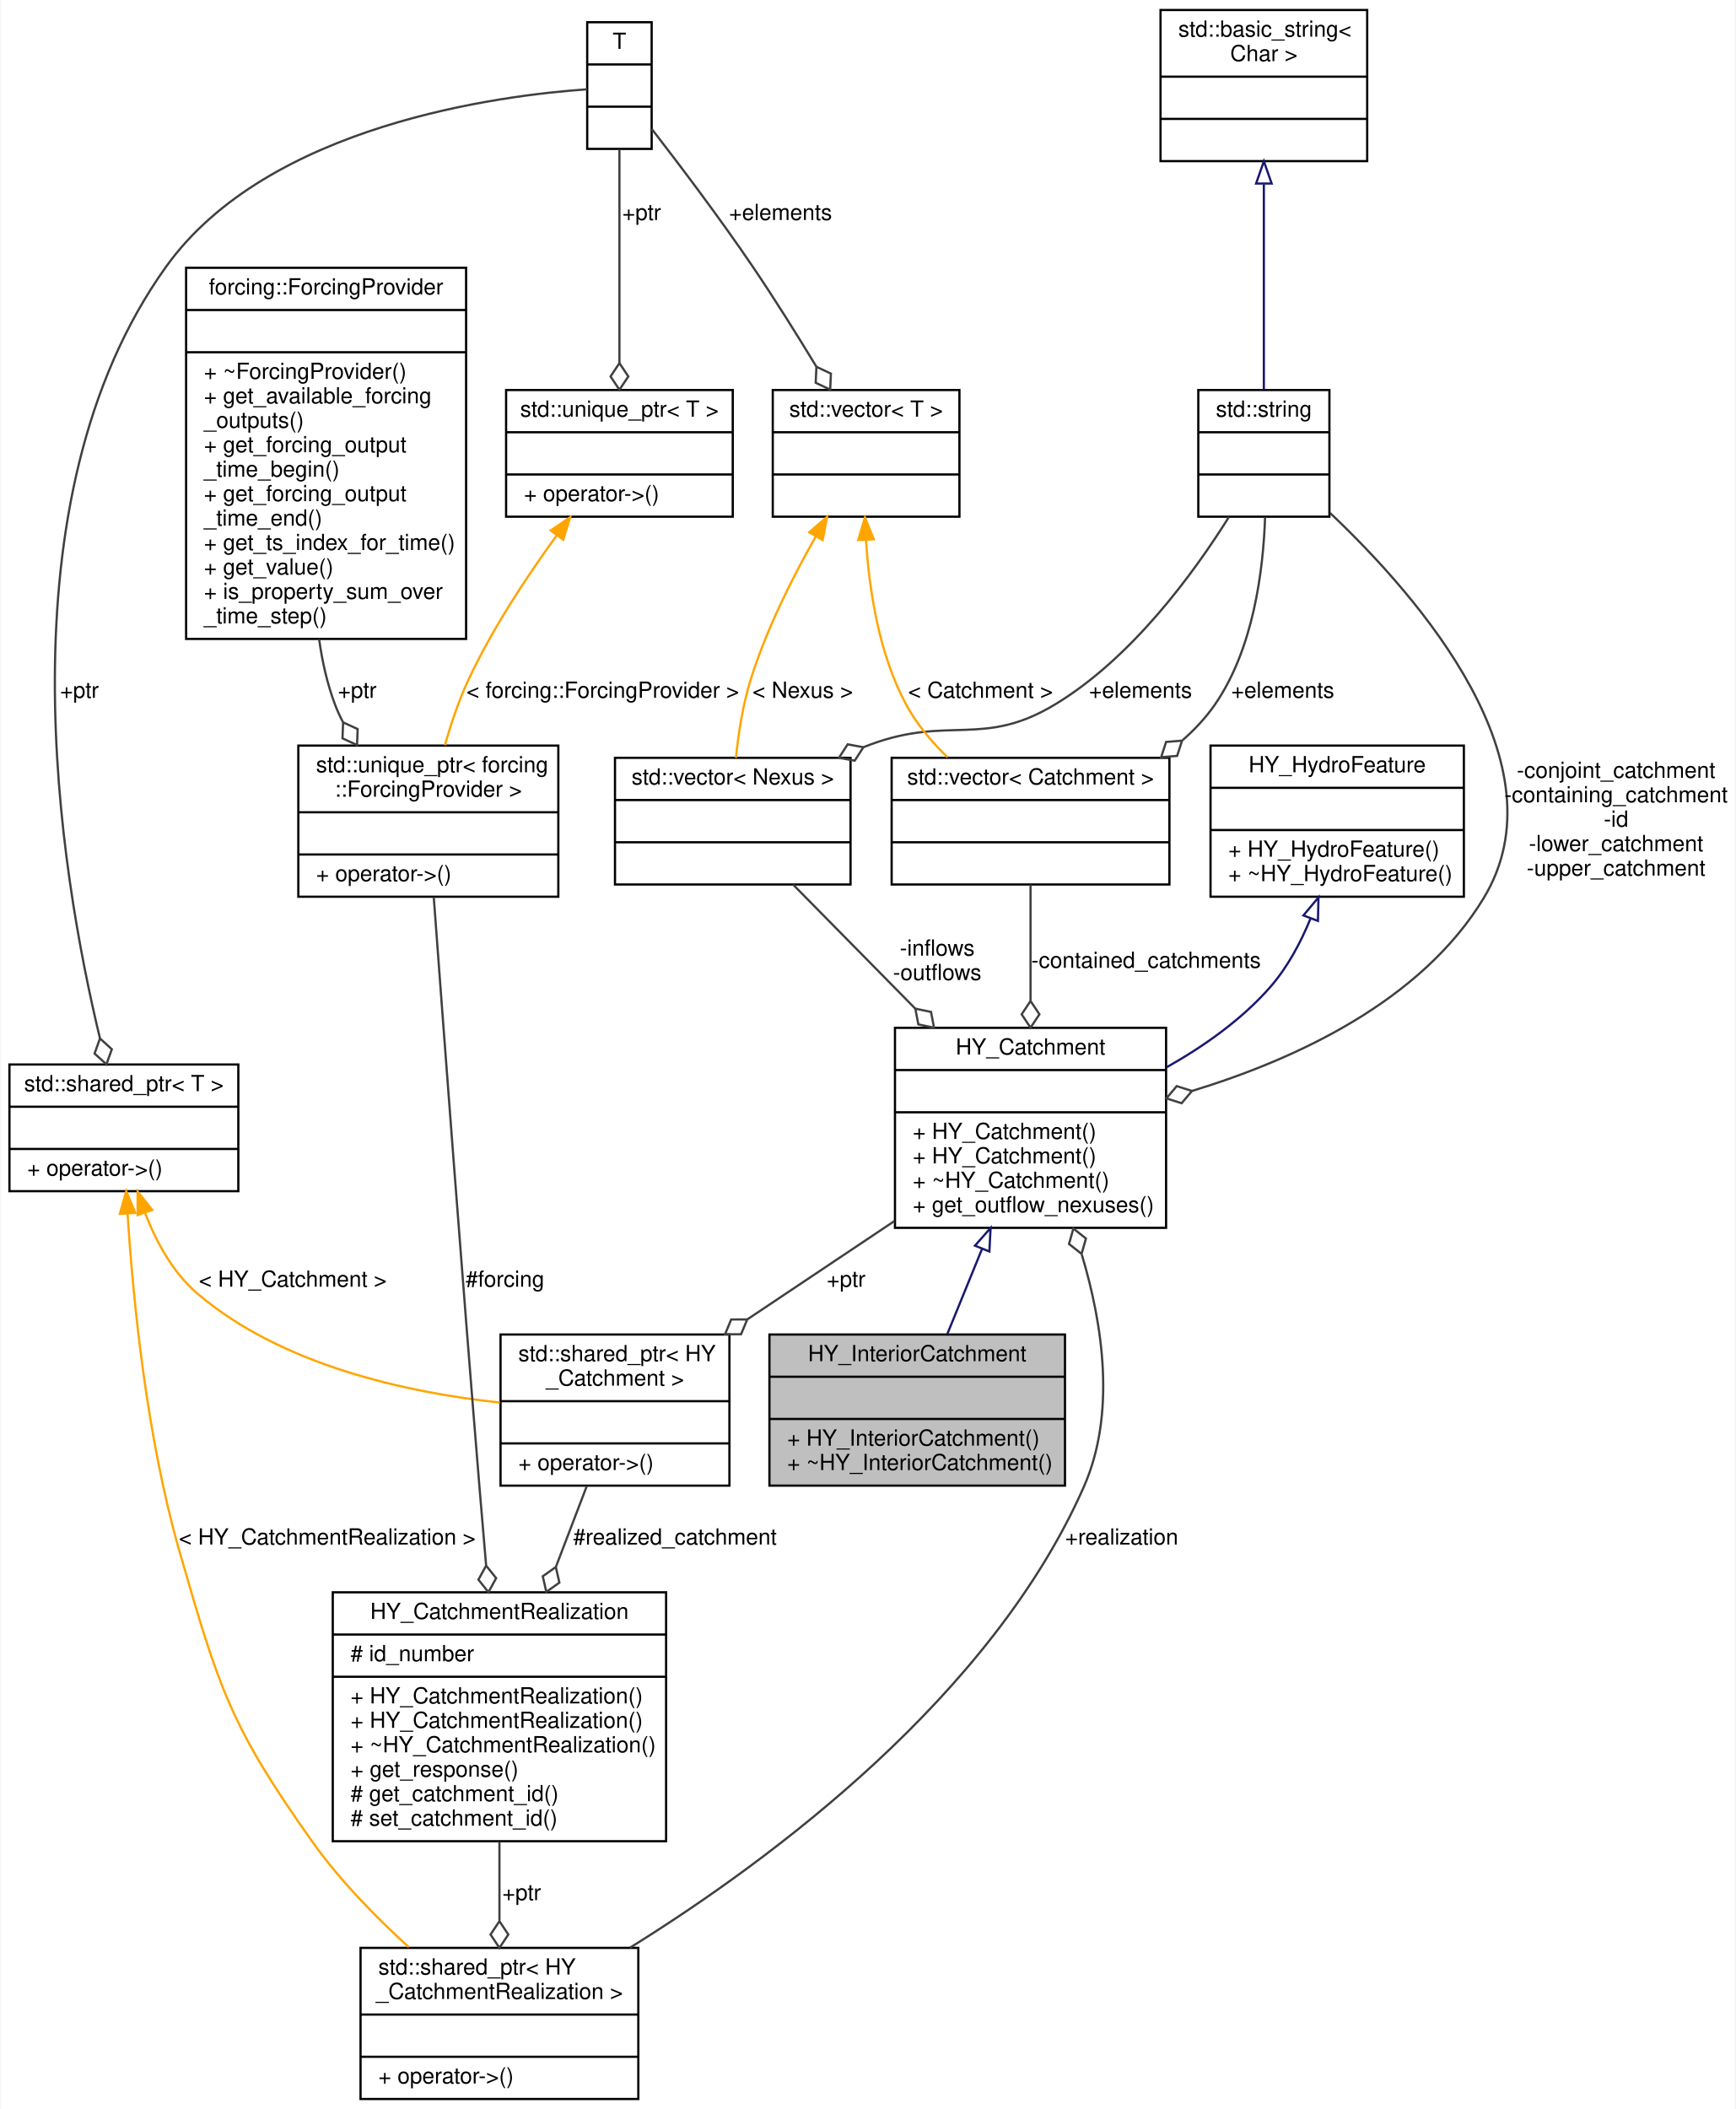
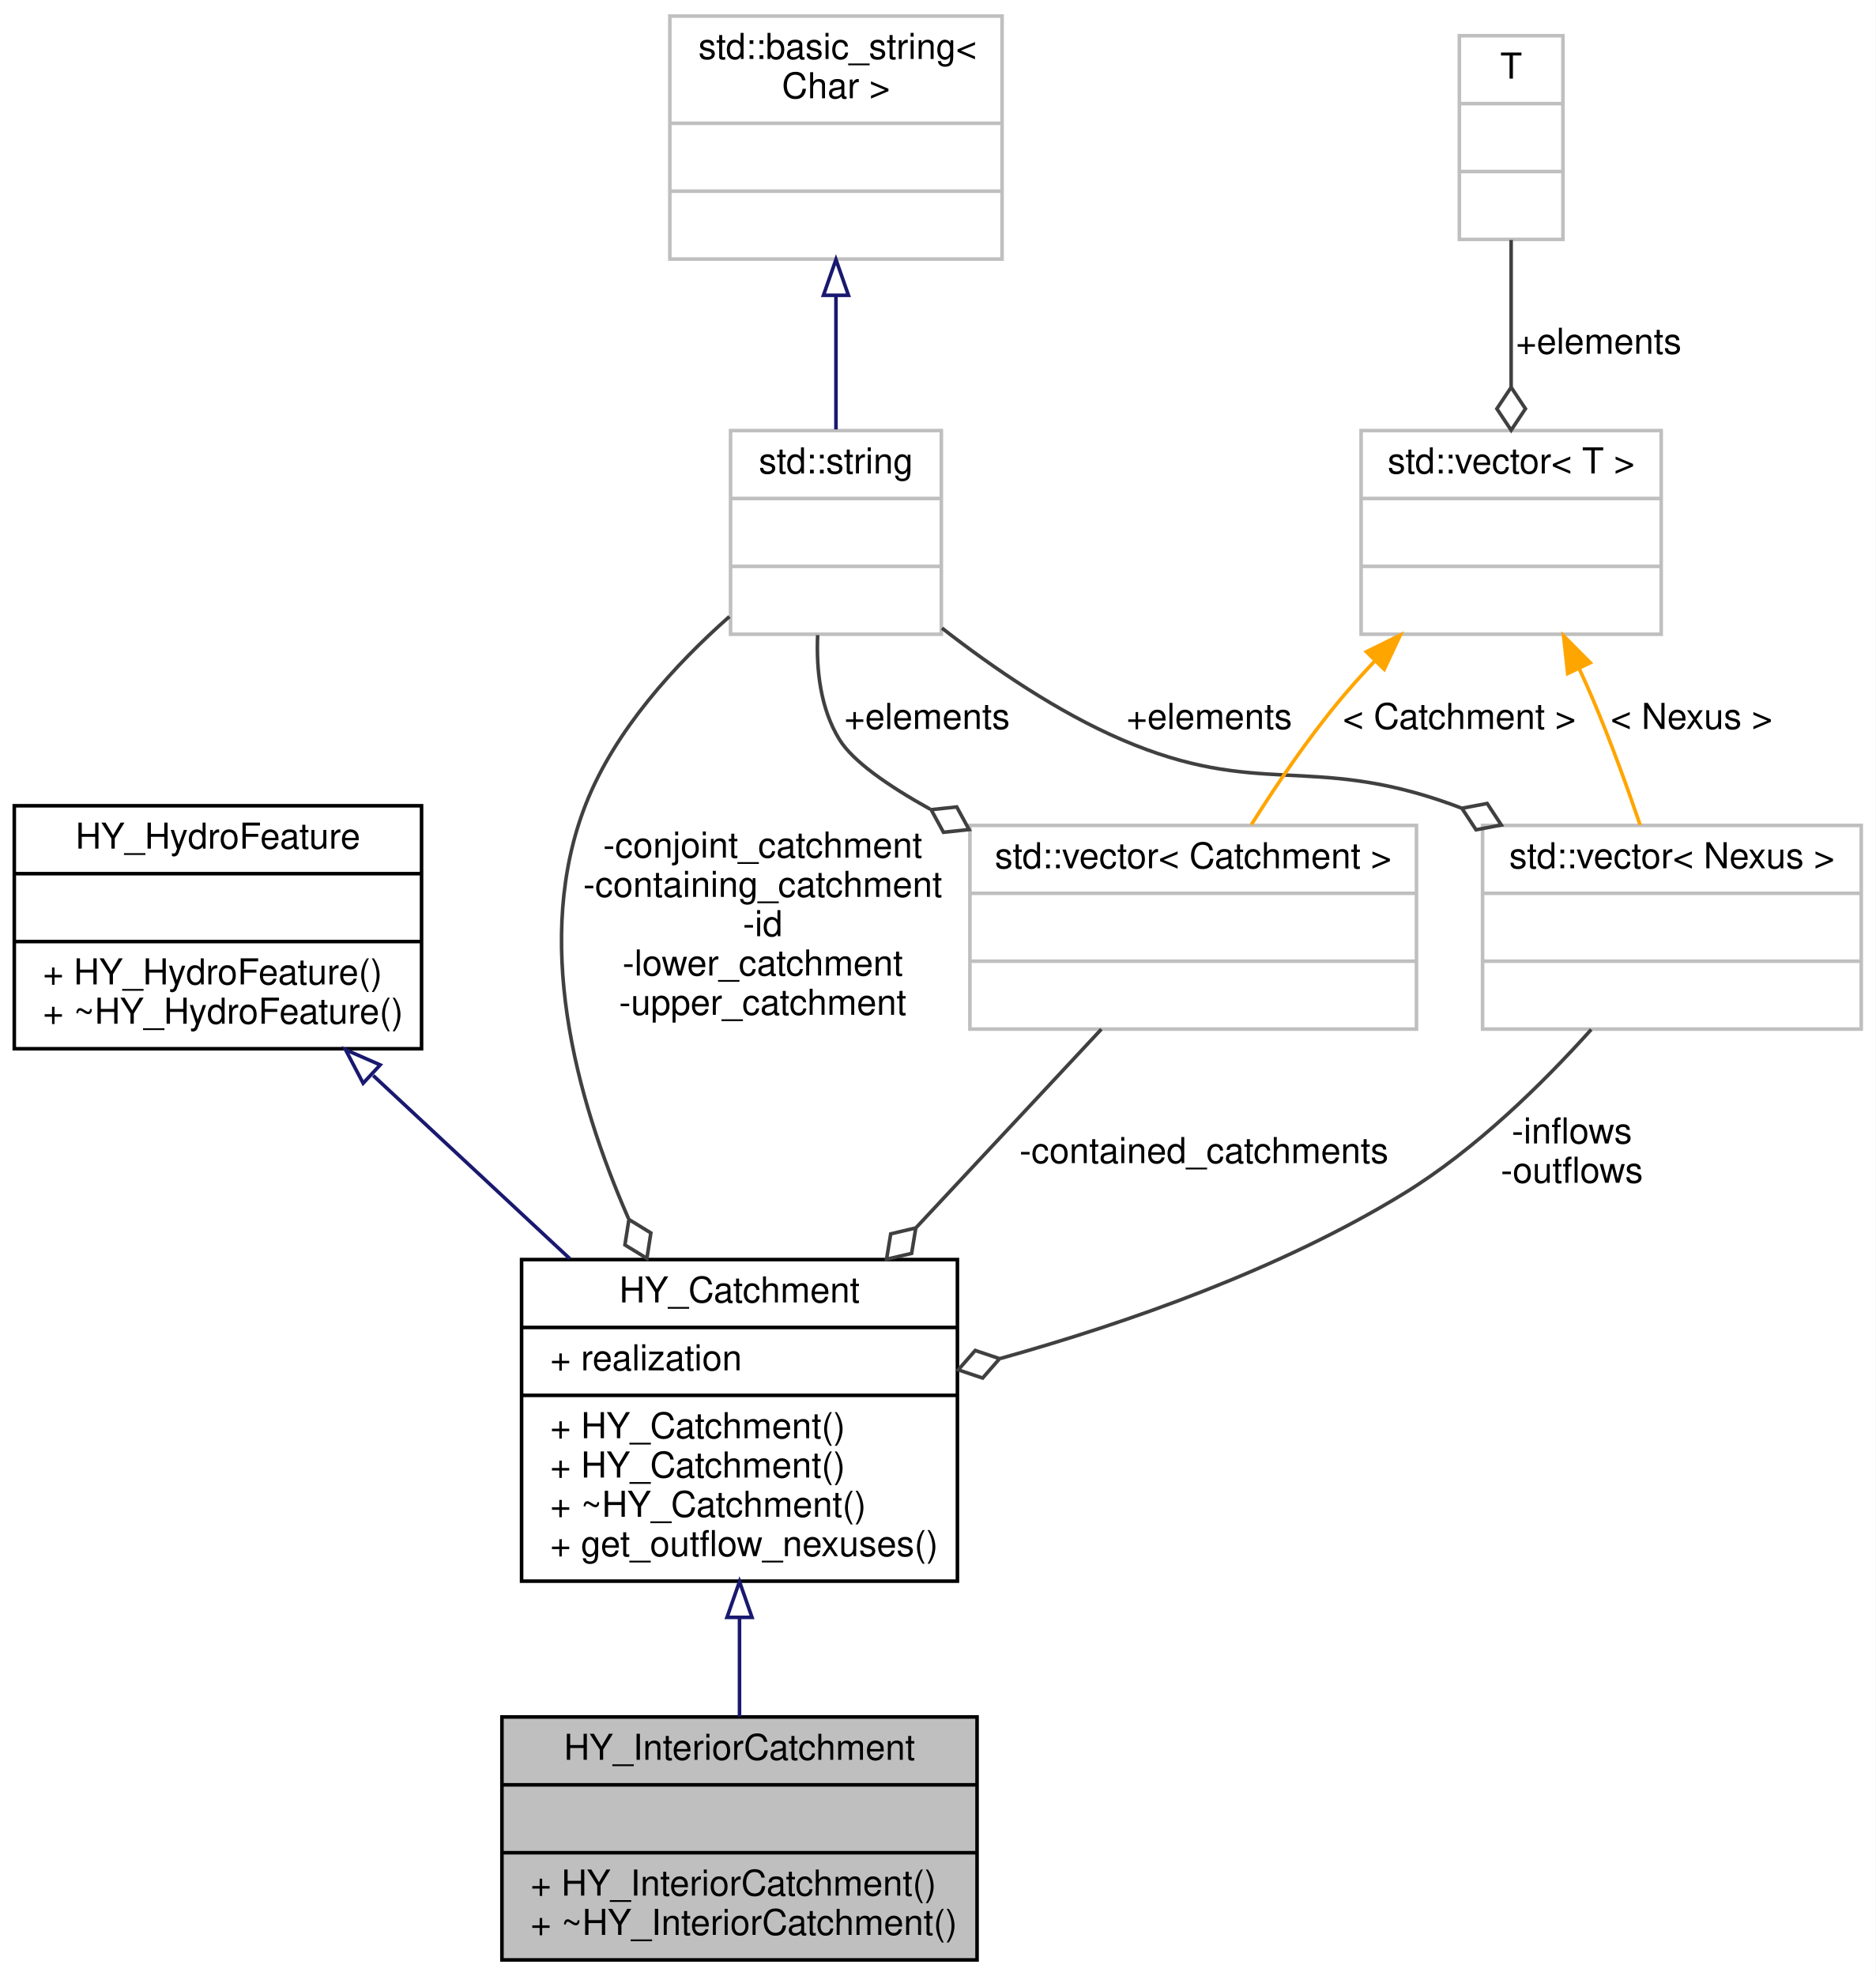
- <svg xmlns="http://www.w3.org/2000/svg" xmlns:xlink="http://www.w3.org/1999/xlink" width="781pt" height="949pt" viewBox="0.00 0.00 780.50 949.00">
-   <g id="graph0" class="graph" transform="scale(1 1) rotate(0) translate(4 945)">
-     <polygon fill="white" stroke="transparent" points="-4,4 -4,-945 776.5,-945 776.5,4 -4,4" />
+ <svg xmlns="http://www.w3.org/2000/svg" xmlns:xlink="http://www.w3.org/1999/xlink" width="525pt" height="553pt" viewBox="0.00 0.00 525.00 553.00">
+   <g id="graph0" class="graph" transform="scale(1 1) rotate(0) translate(4 549)">
+     <polygon fill="white" stroke="transparent" points="-4,4 -4,-549 521,-549 521,4 -4,4" />
    <g id="node1" class="node">
      <g id="a_node1">
        <a xlink:title=" ">
-           <polygon fill="#bfbfbf" stroke="black" points="342,-276.5 342,-344.5 475,-344.5 475,-276.5 342,-276.5" />
-           <text text-anchor="middle" x="408.5" y="-332.5" font-family="Helvetica,sans-Serif" font-size="10.00">HY_InteriorCatchment</text>
-           <polyline fill="none" stroke="black" points="342,-325.5 475,-325.5 " />
-           <text text-anchor="middle" x="408.5" y="-313.5" font-family="Helvetica,sans-Serif" font-size="10.00"> </text>
-           <polyline fill="none" stroke="black" points="342,-306.5 475,-306.5 " />
-           <text text-anchor="start" x="350" y="-294.5" font-family="Helvetica,sans-Serif" font-size="10.00">+ HY_InteriorCatchment()</text>
-           <text text-anchor="start" x="350" y="-283.5" font-family="Helvetica,sans-Serif" font-size="10.00">+ ~HY_InteriorCatchment()</text>
+           <polygon fill="#bfbfbf" stroke="black" points="136.5,-0.5 136.5,-68.5 269.5,-68.5 269.5,-0.5 136.5,-0.5" />
+           <text text-anchor="middle" x="203" y="-56.5" font-family="Helvetica,sans-Serif" font-size="10.00">HY_InteriorCatchment</text>
+           <polyline fill="none" stroke="black" points="136.5,-49.5 269.5,-49.5 " />
+           <text text-anchor="middle" x="203" y="-37.5" font-family="Helvetica,sans-Serif" font-size="10.00"> </text>
+           <polyline fill="none" stroke="black" points="136.5,-30.5 269.5,-30.5 " />
+           <text text-anchor="start" x="144.5" y="-18.5" font-family="Helvetica,sans-Serif" font-size="10.00">+ HY_InteriorCatchment()</text>
+           <text text-anchor="start" x="144.5" y="-7.5" font-family="Helvetica,sans-Serif" font-size="10.00">+ ~HY_InteriorCatchment()</text>
        </a>
      </g>
    </g>
    <g id="node2" class="node">
      <g id="a_node2">
        <a xlink:href="class_h_y___catchment.html" target="_top" xlink:title=" ">
-           <polygon fill="white" stroke="black" points="398.5,-392.5 398.5,-482.5 520.5,-482.5 520.5,-392.5 398.5,-392.5" />
-           <text text-anchor="middle" x="459.5" y="-470.5" font-family="Helvetica,sans-Serif" font-size="10.00">HY_Catchment</text>
-           <polyline fill="none" stroke="black" points="398.5,-463.5 520.5,-463.5 " />
-           <text text-anchor="middle" x="459.5" y="-451.5" font-family="Helvetica,sans-Serif" font-size="10.00"> </text>
-           <polyline fill="none" stroke="black" points="398.5,-444.5 520.5,-444.5 " />
-           <text text-anchor="start" x="406.5" y="-432.5" font-family="Helvetica,sans-Serif" font-size="10.00">+ HY_Catchment()</text>
-           <text text-anchor="start" x="406.5" y="-421.5" font-family="Helvetica,sans-Serif" font-size="10.00">+ HY_Catchment()</text>
-           <text text-anchor="start" x="406.5" y="-410.5" font-family="Helvetica,sans-Serif" font-size="10.00">+ ~HY_Catchment()</text>
-           <text text-anchor="start" x="406.5" y="-399.5" font-family="Helvetica,sans-Serif" font-size="10.00">+ get_outflow_nexuses()</text>
+           <polygon fill="white" stroke="black" points="142,-106.5 142,-196.5 264,-196.5 264,-106.5 142,-106.5" />
+           <text text-anchor="middle" x="203" y="-184.5" font-family="Helvetica,sans-Serif" font-size="10.00">HY_Catchment</text>
+           <polyline fill="none" stroke="black" points="142,-177.5 264,-177.5 " />
+           <text text-anchor="start" x="150" y="-165.5" font-family="Helvetica,sans-Serif" font-size="10.00">+ realization</text>
+           <polyline fill="none" stroke="black" points="142,-158.5 264,-158.5 " />
+           <text text-anchor="start" x="150" y="-146.5" font-family="Helvetica,sans-Serif" font-size="10.00">+ HY_Catchment()</text>
+           <text text-anchor="start" x="150" y="-135.5" font-family="Helvetica,sans-Serif" font-size="10.00">+ HY_Catchment()</text>
+           <text text-anchor="start" x="150" y="-124.5" font-family="Helvetica,sans-Serif" font-size="10.00">+ ~HY_Catchment()</text>
+           <text text-anchor="start" x="150" y="-113.5" font-family="Helvetica,sans-Serif" font-size="10.00">+ get_outflow_nexuses()</text>
        </a>
      </g>
    </g>
    <g id="edge1" class="edge">
-       <path fill="none" stroke="midnightblue" d="M437.69,-383.04C432.36,-369.97 426.8,-356.36 421.99,-344.57" />
-       <polygon fill="none" stroke="midnightblue" points="434.5,-384.49 441.52,-392.43 440.98,-381.85 434.5,-384.49" />
+       <path fill="none" stroke="midnightblue" d="M203,-96.23C203,-86.8 203,-77.26 203,-68.62" />
+       <polygon fill="none" stroke="midnightblue" points="199.5,-96.37 203,-106.37 206.5,-96.37 199.5,-96.37" />
+     </g>
+     <g id="node3" class="node">
+       <g id="a_node3">
+         <a xlink:href="class_h_y___hydro_feature.html" target="_top" xlink:title=" ">
+           <polygon fill="white" stroke="black" points="0,-255.5 0,-323.5 114,-323.5 114,-255.5 0,-255.5" />
+           <text text-anchor="middle" x="57" y="-311.5" font-family="Helvetica,sans-Serif" font-size="10.00">HY_HydroFeature</text>
+           <polyline fill="none" stroke="black" points="0,-304.5 114,-304.5 " />
+           <text text-anchor="middle" x="57" y="-292.5" font-family="Helvetica,sans-Serif" font-size="10.00"> </text>
+           <polyline fill="none" stroke="black" points="0,-285.5 114,-285.5 " />
+           <text text-anchor="start" x="8" y="-273.5" font-family="Helvetica,sans-Serif" font-size="10.00">+ HY_HydroFeature()</text>
+           <text text-anchor="start" x="8" y="-262.5" font-family="Helvetica,sans-Serif" font-size="10.00">+ ~HY_HydroFeature()</text>
+         </a>
+       </g>
+     </g>
+     <g id="edge2" class="edge">
+       <path fill="none" stroke="midnightblue" d="M100.47,-248C117.81,-231.86 137.81,-213.22 155.52,-196.73" />
+       <polygon fill="none" stroke="midnightblue" points="97.65,-245.85 92.72,-255.23 102.42,-250.98 97.65,-245.85" />
+     </g>
+     <g id="node4" class="node">
+       <g id="a_node4">
+         <a xlink:title=" ">
+           <polygon fill="white" stroke="#bfbfbf" points="200.5,-371.5 200.5,-428.5 259.5,-428.5 259.5,-371.5 200.5,-371.5" />
+           <text text-anchor="middle" x="230" y="-416.5" font-family="Helvetica,sans-Serif" font-size="10.00">std::string</text>
+           <polyline fill="none" stroke="#bfbfbf" points="200.5,-409.5 259.5,-409.5 " />
+           <text text-anchor="middle" x="230" y="-397.5" font-family="Helvetica,sans-Serif" font-size="10.00"> </text>
+           <polyline fill="none" stroke="#bfbfbf" points="200.5,-390.5 259.5,-390.5 " />
+           <text text-anchor="middle" x="230" y="-378.5" font-family="Helvetica,sans-Serif" font-size="10.00"> </text>
+         </a>
+       </g>
+     </g>
+     <g id="edge3" class="edge">
+       <path fill="none" stroke="#404040" d="M200.18,-376.45C185.04,-363.08 168.16,-344.71 160,-324 145.18,-286.41 156.97,-242.14 171.92,-207.99" />
+       <polygon fill="none" stroke="#404040" points="172.05,-207.72 170.93,-200.6 177.08,-196.83 178.19,-203.95 172.05,-207.72" />
+       <text text-anchor="middle" x="209.5" y="-309" font-family="Helvetica,sans-Serif" font-size="10.00"> -conjoint_catchment</text>
+       <text text-anchor="middle" x="209.5" y="-298" font-family="Helvetica,sans-Serif" font-size="10.00">-containing_catchment</text>
+       <text text-anchor="middle" x="209.5" y="-287" font-family="Helvetica,sans-Serif" font-size="10.00">-id</text>
+       <text text-anchor="middle" x="209.5" y="-276" font-family="Helvetica,sans-Serif" font-size="10.00">-lower_catchment</text>
+       <text text-anchor="middle" x="209.5" y="-265" font-family="Helvetica,sans-Serif" font-size="10.00">-upper_catchment</text>
    </g>
    <g id="node6" class="node">
      <g id="a_node6">
        <a xlink:title=" ">
-           <polygon fill="white" stroke="black" points="221,-276.5 221,-344.5 324,-344.5 324,-276.5 221,-276.5" />
-           <text text-anchor="start" x="229" y="-332.5" font-family="Helvetica,sans-Serif" font-size="10.00">std::shared_ptr&lt; HY</text>
-           <text text-anchor="middle" x="272.5" y="-321.5" font-family="Helvetica,sans-Serif" font-size="10.00">_Catchment &gt;</text>
-           <polyline fill="none" stroke="black" points="221,-314.5 324,-314.5 " />
-           <text text-anchor="middle" x="272.5" y="-302.5" font-family="Helvetica,sans-Serif" font-size="10.00"> </text>
-           <polyline fill="none" stroke="black" points="221,-295.5 324,-295.5 " />
-           <text text-anchor="start" x="229" y="-283.5" font-family="Helvetica,sans-Serif" font-size="10.00">+ operator-&gt;()</text>
+           <polygon fill="white" stroke="#bfbfbf" points="411,-261 411,-318 517,-318 517,-261 411,-261" />
+           <text text-anchor="middle" x="464" y="-306" font-family="Helvetica,sans-Serif" font-size="10.00">std::vector&lt; Nexus &gt;</text>
+           <polyline fill="none" stroke="#bfbfbf" points="411,-299 517,-299 " />
+           <text text-anchor="middle" x="464" y="-287" font-family="Helvetica,sans-Serif" font-size="10.00"> </text>
+           <polyline fill="none" stroke="#bfbfbf" points="411,-280 517,-280 " />
+           <text text-anchor="middle" x="464" y="-268" font-family="Helvetica,sans-Serif" font-size="10.00"> </text>
        </a>
      </g>
    </g>
    <g id="edge6" class="edge">
-       <path fill="none" stroke="#404040" d="M398.27,-395.57C377.03,-381.37 353.26,-365.49 332.16,-351.38" />
-       <polygon fill="none" stroke="#404040" points="332.01,-351.28 324.79,-351.27 322.03,-344.61 329.24,-344.62 332.01,-351.28" />
-       <text text-anchor="middle" x="376.5" y="-366" font-family="Helvetica,sans-Serif" font-size="10.00"> +ptr</text>
+       <path fill="none" stroke="#404040" d="M259.68,-373.22C274.01,-362.04 291.98,-349.75 310,-342 348.27,-325.54 362.78,-338.06 402,-324 403.03,-323.63 404.07,-323.24 405.11,-322.84" />
+       <polygon fill="none" stroke="#404040" points="405.21,-322.8 409.17,-316.78 416.25,-318.11 412.29,-324.14 405.21,-322.8" />
+       <text text-anchor="middle" x="334.5" y="-345" font-family="Helvetica,sans-Serif" font-size="10.00"> +elements</text>
    </g>
-     <g id="node3" class="node">
-       <g id="a_node3">
-         <a xlink:href="class_h_y___hydro_feature.html" target="_top" xlink:title=" ">
-           <polygon fill="white" stroke="black" points="540.5,-541.5 540.5,-609.5 654.5,-609.5 654.5,-541.5 540.5,-541.5" />
-           <text text-anchor="middle" x="597.5" y="-597.5" font-family="Helvetica,sans-Serif" font-size="10.00">HY_HydroFeature</text>
-           <polyline fill="none" stroke="black" points="540.5,-590.5 654.5,-590.5 " />
-           <text text-anchor="middle" x="597.5" y="-578.5" font-family="Helvetica,sans-Serif" font-size="10.00"> </text>
-           <polyline fill="none" stroke="black" points="540.5,-571.5 654.5,-571.5 " />
-           <text text-anchor="start" x="548.5" y="-559.5" font-family="Helvetica,sans-Serif" font-size="10.00">+ HY_HydroFeature()</text>
-           <text text-anchor="start" x="548.5" y="-548.5" font-family="Helvetica,sans-Serif" font-size="10.00">+ ~HY_HydroFeature()</text>
+     <g id="node9" class="node">
+       <g id="a_node9">
+         <a xlink:title=" ">
+           <polygon fill="white" stroke="#bfbfbf" points="267.5,-261 267.5,-318 392.5,-318 392.5,-261 267.5,-261" />
+           <text text-anchor="middle" x="330" y="-306" font-family="Helvetica,sans-Serif" font-size="10.00">std::vector&lt; Catchment &gt;</text>
+           <polyline fill="none" stroke="#bfbfbf" points="267.5,-299 392.5,-299 " />
+           <text text-anchor="middle" x="330" y="-287" font-family="Helvetica,sans-Serif" font-size="10.00"> </text>
+           <polyline fill="none" stroke="#bfbfbf" points="267.5,-280 392.5,-280 " />
+           <text text-anchor="middle" x="330" y="-268" font-family="Helvetica,sans-Serif" font-size="10.00"> </text>
        </a>
      </g>
    </g>
-     <g id="edge2" class="edge">
-       <path fill="none" stroke="midnightblue" d="M585.54,-531.78C581.1,-520.92 575.2,-509.84 567.5,-501 554.69,-486.3 537.54,-474.21 520.68,-464.72" />
-       <polygon fill="none" stroke="midnightblue" points="582.29,-533.07 589.08,-541.2 588.84,-530.61 582.29,-533.07" />
-     </g>
-     <g id="node4" class="node">
-       <g id="a_node4">
-         <a xlink:title=" ">
-           <polygon fill="white" stroke="black" points="158,-0.5 158,-68.5 283,-68.5 283,-0.5 158,-0.5" />
-           <text text-anchor="start" x="166" y="-56.5" font-family="Helvetica,sans-Serif" font-size="10.00">std::shared_ptr&lt; HY</text>
-           <text text-anchor="middle" x="220.5" y="-45.5" font-family="Helvetica,sans-Serif" font-size="10.00">_CatchmentRealization &gt;</text>
-           <polyline fill="none" stroke="black" points="158,-38.5 283,-38.5 " />
-           <text text-anchor="middle" x="220.5" y="-26.5" font-family="Helvetica,sans-Serif" font-size="10.00"> </text>
-           <polyline fill="none" stroke="black" points="158,-19.5 283,-19.5 " />
-           <text text-anchor="start" x="166" y="-7.5" font-family="Helvetica,sans-Serif" font-size="10.00">+ operator-&gt;()</text>
-         </a>
-       </g>
-     </g>
-     <g id="edge3" class="edge">
-       <path fill="none" stroke="#404040" d="M279.23,-68.57C343.2,-108.35 441.96,-181.73 483.5,-276 497.96,-308.81 492.11,-348.65 482.58,-380.44" />
-       <polygon fill="none" stroke="#404040" points="482.47,-380.77 484.43,-387.71 478.78,-392.19 476.82,-385.25 482.47,-380.77" />
-       <text text-anchor="middle" x="500.5" y="-250" font-family="Helvetica,sans-Serif" font-size="10.00"> +realization</text>
+     <g id="edge10" class="edge">
+       <path fill="none" stroke="#404040" d="M224.88,-371.25C224.45,-361.38 225.69,-350.58 231,-342 234.73,-335.98 244.4,-329.2 256.31,-322.58" />
+       <polygon fill="none" stroke="#404040" points="256.64,-322.41 260.09,-316.08 267.26,-316.84 263.81,-323.17 256.64,-322.41" />
+       <text text-anchor="middle" x="255.5" y="-345" font-family="Helvetica,sans-Serif" font-size="10.00"> +elements</text>
    </g>
    <g id="node5" class="node">
      <g id="a_node5">
-         <a xlink:href="class_h_y___catchment_realization.html" target="_top" xlink:title=" ">
-           <polygon fill="white" stroke="black" points="145.5,-116.5 145.5,-228.5 295.5,-228.5 295.5,-116.5 145.5,-116.5" />
-           <text text-anchor="middle" x="220.5" y="-216.5" font-family="Helvetica,sans-Serif" font-size="10.00">HY_CatchmentRealization</text>
-           <polyline fill="none" stroke="black" points="145.5,-209.5 295.5,-209.5 " />
-           <text text-anchor="start" x="153.5" y="-197.5" font-family="Helvetica,sans-Serif" font-size="10.00"># id_number</text>
-           <polyline fill="none" stroke="black" points="145.5,-190.5 295.5,-190.5 " />
-           <text text-anchor="start" x="153.5" y="-178.5" font-family="Helvetica,sans-Serif" font-size="10.00">+ HY_CatchmentRealization()</text>
-           <text text-anchor="start" x="153.5" y="-167.5" font-family="Helvetica,sans-Serif" font-size="10.00">+ HY_CatchmentRealization()</text>
-           <text text-anchor="start" x="153.5" y="-156.5" font-family="Helvetica,sans-Serif" font-size="10.00">+ ~HY_CatchmentRealization()</text>
-           <text text-anchor="start" x="153.5" y="-145.5" font-family="Helvetica,sans-Serif" font-size="10.00">+ get_response()</text>
-           <text text-anchor="start" x="153.5" y="-134.5" font-family="Helvetica,sans-Serif" font-size="10.00"># get_catchment_id()</text>
-           <text text-anchor="start" x="153.5" y="-123.5" font-family="Helvetica,sans-Serif" font-size="10.00"># set_catchment_id()</text>
+         <a xlink:title=" ">
+           <polygon fill="white" stroke="#bfbfbf" points="183.5,-476.5 183.5,-544.5 276.5,-544.5 276.5,-476.5 183.5,-476.5" />
+           <text text-anchor="start" x="191.5" y="-532.5" font-family="Helvetica,sans-Serif" font-size="10.00">std::basic_string&lt;</text>
+           <text text-anchor="middle" x="230" y="-521.5" font-family="Helvetica,sans-Serif" font-size="10.00"> Char &gt;</text>
+           <polyline fill="none" stroke="#bfbfbf" points="183.5,-514.5 276.5,-514.5 " />
+           <text text-anchor="middle" x="230" y="-502.5" font-family="Helvetica,sans-Serif" font-size="10.00"> </text>
+           <polyline fill="none" stroke="#bfbfbf" points="183.5,-495.5 276.5,-495.5 " />
+           <text text-anchor="middle" x="230" y="-483.5" font-family="Helvetica,sans-Serif" font-size="10.00"> </text>
        </a>
      </g>
    </g>
    <g id="edge4" class="edge">
-       <path fill="none" stroke="#404040" d="M220.5,-116.18C220.5,-104.43 220.5,-92.15 220.5,-80.82" />
-       <polygon fill="none" stroke="#404040" points="220.5,-80.51 216.5,-74.51 220.5,-68.51 224.5,-74.51 220.5,-80.51" />
-       <text text-anchor="middle" x="230.5" y="-90" font-family="Helvetica,sans-Serif" font-size="10.00"> +ptr</text>
+       <path fill="none" stroke="midnightblue" d="M230,-466.06C230,-453.51 230,-440.15 230,-428.83" />
+       <polygon fill="none" stroke="midnightblue" points="226.5,-466.36 230,-476.36 233.5,-466.36 226.5,-466.36" />
    </g>
    <g id="edge5" class="edge">
-       <path fill="none" stroke="#404040" d="M259.78,-276.23C255.59,-265.27 250.77,-252.67 245.98,-240.13" />
-       <polygon fill="none" stroke="#404040" points="245.88,-239.89 240,-235.71 241.6,-228.68 247.48,-232.86 245.88,-239.89" />
-       <text text-anchor="middle" x="299.5" y="-250" font-family="Helvetica,sans-Serif" font-size="10.00"> #realized_catchment</text>
+       <path fill="none" stroke="#404040" d="M441.42,-260.89C427.65,-245.57 408.9,-227.19 389,-215 354.42,-193.81 311.78,-178.82 276.06,-168.83" />
+       <polygon fill="none" stroke="#404040" points="275.81,-168.77 268.98,-171.06 264.23,-165.64 271.06,-163.34 275.81,-168.77" />
+       <text text-anchor="middle" x="436" y="-229" font-family="Helvetica,sans-Serif" font-size="10.00"> -inflows</text>
+       <text text-anchor="middle" x="436" y="-218" font-family="Helvetica,sans-Serif" font-size="10.00">-outflows</text>
    </g>
    <g id="node7" class="node">
      <g id="a_node7">
        <a xlink:title=" ">
-           <polygon fill="white" stroke="black" points="0,-409 0,-466 103,-466 103,-409 0,-409" />
-           <text text-anchor="middle" x="51.5" y="-454" font-family="Helvetica,sans-Serif" font-size="10.00">std::shared_ptr&lt; T &gt;</text>
-           <polyline fill="none" stroke="black" points="0,-447 103,-447 " />
-           <text text-anchor="middle" x="51.5" y="-435" font-family="Helvetica,sans-Serif" font-size="10.00"> </text>
-           <polyline fill="none" stroke="black" points="0,-428 103,-428 " />
-           <text text-anchor="start" x="8" y="-416" font-family="Helvetica,sans-Serif" font-size="10.00">+ operator-&gt;()</text>
+           <polygon fill="white" stroke="#bfbfbf" points="377,-371.5 377,-428.5 461,-428.5 461,-371.5 377,-371.5" />
+           <text text-anchor="middle" x="419" y="-416.5" font-family="Helvetica,sans-Serif" font-size="10.00">std::vector&lt; T &gt;</text>
+           <polyline fill="none" stroke="#bfbfbf" points="377,-409.5 461,-409.5 " />
+           <text text-anchor="middle" x="419" y="-397.5" font-family="Helvetica,sans-Serif" font-size="10.00"> </text>
+           <polyline fill="none" stroke="#bfbfbf" points="377,-390.5 461,-390.5 " />
+           <text text-anchor="middle" x="419" y="-378.5" font-family="Helvetica,sans-Serif" font-size="10.00"> </text>
        </a>
      </g>
    </g>
-     <g id="edge13" class="edge">
-       <path fill="none" stroke="orange" d="M53.17,-398.7C55.65,-359.96 61.73,-298.3 76.5,-247 94.22,-185.46 99.39,-168.19 136.5,-116 148.67,-98.88 164.82,-82.38 179.7,-68.83" />
-       <polygon fill="orange" stroke="orange" points="49.66,-398.8 52.56,-408.99 56.65,-399.22 49.66,-398.8" />
-       <text text-anchor="middle" x="143" y="-250" font-family="Helvetica,sans-Serif" font-size="10.00"> &lt; HY_CatchmentRealization &gt;</text>
+     <g id="edge7" class="edge">
+       <path fill="none" stroke="orange" d="M438.11,-361.75C439.47,-358.81 440.78,-355.87 442,-353 446.76,-341.77 451.35,-329.13 455.09,-318.16" />
+       <polygon fill="orange" stroke="orange" points="434.83,-360.51 433.68,-371.04 441.14,-363.53 434.83,-360.51" />
+       <text text-anchor="middle" x="469.5" y="-345" font-family="Helvetica,sans-Serif" font-size="10.00"> &lt; Nexus &gt;</text>
    </g>
-     <g id="edge7" class="edge">
-       <path fill="none" stroke="orange" d="M61.08,-399.08C66.11,-386.04 73.58,-372.35 84.5,-363 122.55,-330.43 179.44,-318.3 220.67,-313.87" />
-       <polygon fill="orange" stroke="orange" points="57.66,-398.25 57.69,-408.85 64.27,-400.55 57.66,-398.25" />
-       <text text-anchor="middle" x="127.5" y="-366" font-family="Helvetica,sans-Serif" font-size="10.00"> &lt; HY_Catchment &gt;</text>
+     <g id="edge11" class="edge">
+       <path fill="none" stroke="orange" d="M380.84,-364.01C377.4,-360.39 374.07,-356.69 371,-353 362.04,-342.22 353.34,-329.42 346.28,-318.21" />
+       <polygon fill="orange" stroke="orange" points="378.48,-366.6 387.98,-371.28 383.47,-361.69 378.48,-366.6" />
+       <text text-anchor="middle" x="404.5" y="-345" font-family="Helvetica,sans-Serif" font-size="10.00"> &lt; Catchment &gt;</text>
    </g>
    <g id="node8" class="node">
      <g id="a_node8">
        <a xlink:title=" ">
-           <polygon fill="white" stroke="black" points="260,-878 260,-935 289,-935 289,-878 260,-878" />
-           <text text-anchor="middle" x="274.5" y="-923" font-family="Helvetica,sans-Serif" font-size="10.00">T</text>
-           <polyline fill="none" stroke="black" points="260,-916 289,-916 " />
-           <text text-anchor="middle" x="274.5" y="-904" font-family="Helvetica,sans-Serif" font-size="10.00"> </text>
-           <polyline fill="none" stroke="black" points="260,-897 289,-897 " />
-           <text text-anchor="middle" x="274.5" y="-885" font-family="Helvetica,sans-Serif" font-size="10.00"> </text>
+           <polygon fill="white" stroke="#bfbfbf" points="404.5,-482 404.5,-539 433.5,-539 433.5,-482 404.5,-482" />
+           <text text-anchor="middle" x="419" y="-527" font-family="Helvetica,sans-Serif" font-size="10.00">T</text>
+           <polyline fill="none" stroke="#bfbfbf" points="404.5,-520 433.5,-520 " />
+           <text text-anchor="middle" x="419" y="-508" font-family="Helvetica,sans-Serif" font-size="10.00"> </text>
+           <polyline fill="none" stroke="#bfbfbf" points="404.5,-501 433.5,-501 " />
+           <text text-anchor="middle" x="419" y="-489" font-family="Helvetica,sans-Serif" font-size="10.00"> </text>
        </a>
      </g>
    </g>
    <g id="edge8" class="edge">
-       <path fill="none" stroke="#404040" d="M259.99,-904.82C221.46,-902.15 116.42,-889.05 70.5,-825 -5.15,-719.49 22.58,-553.04 40.73,-477.77" />
-       <polygon fill="none" stroke="#404040" points="40.74,-477.72 38.31,-470.93 43.65,-466.08 46.08,-472.87 40.74,-477.72" />
-       <text text-anchor="middle" x="31.5" y="-631" font-family="Helvetica,sans-Serif" font-size="10.00"> +ptr</text>
-     </g>
-     <g id="node11" class="node">
-       <g id="a_node11">
-         <a xlink:title=" ">
-           <polygon fill="white" stroke="black" points="223.5,-712.5 223.5,-769.5 325.5,-769.5 325.5,-712.5 223.5,-712.5" />
-           <text text-anchor="middle" x="274.5" y="-757.5" font-family="Helvetica,sans-Serif" font-size="10.00">std::unique_ptr&lt; T &gt;</text>
-           <polyline fill="none" stroke="black" points="223.5,-750.5 325.5,-750.5 " />
-           <text text-anchor="middle" x="274.5" y="-738.5" font-family="Helvetica,sans-Serif" font-size="10.00"> </text>
-           <polyline fill="none" stroke="black" points="223.5,-731.5 325.5,-731.5 " />
-           <text text-anchor="start" x="231.5" y="-719.5" font-family="Helvetica,sans-Serif" font-size="10.00">+ operator-&gt;()</text>
-         </a>
-       </g>
-     </g>
-     <g id="edge12" class="edge">
-       <path fill="none" stroke="#404040" d="M274.5,-877.76C274.5,-851.38 274.5,-811.4 274.5,-781.65" />
-       <polygon fill="none" stroke="#404040" points="274.5,-781.6 270.5,-775.6 274.5,-769.6 278.5,-775.6 274.5,-781.6" />
-       <text text-anchor="middle" x="284.5" y="-846" font-family="Helvetica,sans-Serif" font-size="10.00"> +ptr</text>
-     </g>
-     <g id="node15" class="node">
-       <g id="a_node15">
-         <a xlink:title=" ">
-           <polygon fill="white" stroke="black" points="343.5,-712.5 343.5,-769.5 427.5,-769.5 427.5,-712.5 343.5,-712.5" />
-           <text text-anchor="middle" x="385.5" y="-757.5" font-family="Helvetica,sans-Serif" font-size="10.00">std::vector&lt; T &gt;</text>
-           <polyline fill="none" stroke="black" points="343.5,-750.5 427.5,-750.5 " />
-           <text text-anchor="middle" x="385.5" y="-738.5" font-family="Helvetica,sans-Serif" font-size="10.00"> </text>
-           <polyline fill="none" stroke="black" points="343.5,-731.5 427.5,-731.5 " />
-           <text text-anchor="middle" x="385.5" y="-719.5" font-family="Helvetica,sans-Serif" font-size="10.00"> </text>
-         </a>
-       </g>
-     </g>
-     <g id="edge19" class="edge">
-       <path fill="none" stroke="#404040" d="M289.05,-886.98C301.51,-870.88 319.73,-846.79 334.5,-825 344.26,-810.61 354.4,-794.39 363.05,-780.14" />
-       <polygon fill="none" stroke="#404040" points="363.15,-779.96 362.82,-772.76 369.34,-769.68 369.67,-776.88 363.15,-779.96" />
-       <text text-anchor="middle" x="347" y="-846" font-family="Helvetica,sans-Serif" font-size="10.00"> +elements</text>
-     </g>
-     <g id="node9" class="node">
-       <g id="a_node9">
-         <a xlink:title=" ">
-           <polygon fill="white" stroke="black" points="130,-541.5 130,-609.5 247,-609.5 247,-541.5 130,-541.5" />
-           <text text-anchor="start" x="138" y="-597.5" font-family="Helvetica,sans-Serif" font-size="10.00">std::unique_ptr&lt; forcing</text>
-           <text text-anchor="middle" x="188.5" y="-586.5" font-family="Helvetica,sans-Serif" font-size="10.00">::ForcingProvider &gt;</text>
-           <polyline fill="none" stroke="black" points="130,-579.5 247,-579.5 " />
-           <text text-anchor="middle" x="188.5" y="-567.5" font-family="Helvetica,sans-Serif" font-size="10.00"> </text>
-           <polyline fill="none" stroke="black" points="130,-560.5 247,-560.5 " />
-           <text text-anchor="start" x="138" y="-548.5" font-family="Helvetica,sans-Serif" font-size="10.00">+ operator-&gt;()</text>
-         </a>
-       </g>
+       <path fill="none" stroke="#404040" d="M419,-481.84C419,-469.34 419,-454.34 419,-440.68" />
+       <polygon fill="none" stroke="#404040" points="419,-440.61 415,-434.61 419,-428.61 423,-434.61 419,-440.61" />
+       <text text-anchor="middle" x="443.5" y="-450" font-family="Helvetica,sans-Serif" font-size="10.00"> +elements</text>
    </g>
    <g id="edge9" class="edge">
-       <path fill="none" stroke="#404040" d="M190.94,-541.36C195.02,-486.27 203.56,-372.35 211.5,-276 212.44,-264.57 213.48,-252.43 214.5,-240.65" />
-       <polygon fill="none" stroke="#404040" points="214.51,-240.5 211.05,-234.18 215.56,-228.55 219.02,-234.87 214.51,-240.5" />
-       <text text-anchor="middle" x="223" y="-366" font-family="Helvetica,sans-Serif" font-size="10.00"> #forcing</text>
-     </g>
-     <g id="node10" class="node">
-       <g id="a_node10">
-         <a xlink:href="classforcing_1_1_forcing_provider.html" target="_top" xlink:title="An abstraction interface for types that provides forcing data.">
-           <polygon fill="white" stroke="black" points="79.5,-657.5 79.5,-824.5 205.5,-824.5 205.5,-657.5 79.5,-657.5" />
-           <text text-anchor="middle" x="142.5" y="-812.5" font-family="Helvetica,sans-Serif" font-size="10.00">forcing::ForcingProvider</text>
-           <polyline fill="none" stroke="black" points="79.5,-805.5 205.5,-805.5 " />
-           <text text-anchor="middle" x="142.5" y="-793.5" font-family="Helvetica,sans-Serif" font-size="10.00"> </text>
-           <polyline fill="none" stroke="black" points="79.5,-786.5 205.5,-786.5 " />
-           <text text-anchor="start" x="87.5" y="-774.5" font-family="Helvetica,sans-Serif" font-size="10.00">+ ~ForcingProvider()</text>
-           <text text-anchor="start" x="87.5" y="-763.5" font-family="Helvetica,sans-Serif" font-size="10.00">+ get_available_forcing</text>
-           <text text-anchor="start" x="87.5" y="-752.5" font-family="Helvetica,sans-Serif" font-size="10.00">_outputs()</text>
-           <text text-anchor="start" x="87.5" y="-741.5" font-family="Helvetica,sans-Serif" font-size="10.00">+ get_forcing_output</text>
-           <text text-anchor="start" x="87.5" y="-730.5" font-family="Helvetica,sans-Serif" font-size="10.00">_time_begin()</text>
-           <text text-anchor="start" x="87.5" y="-719.5" font-family="Helvetica,sans-Serif" font-size="10.00">+ get_forcing_output</text>
-           <text text-anchor="start" x="87.5" y="-708.5" font-family="Helvetica,sans-Serif" font-size="10.00">_time_end()</text>
-           <text text-anchor="start" x="87.5" y="-697.5" font-family="Helvetica,sans-Serif" font-size="10.00">+ get_ts_index_for_time()</text>
-           <text text-anchor="start" x="87.5" y="-686.5" font-family="Helvetica,sans-Serif" font-size="10.00">+ get_value()</text>
-           <text text-anchor="start" x="87.5" y="-675.5" font-family="Helvetica,sans-Serif" font-size="10.00">+ is_property_sum_over</text>
-           <text text-anchor="start" x="87.5" y="-664.5" font-family="Helvetica,sans-Serif" font-size="10.00">_time_step()</text>
-         </a>
-       </g>
-     </g>
-     <g id="edge10" class="edge">
-       <path fill="none" stroke="#404040" d="M139.36,-657.43C140.74,-647.32 143.01,-637.29 146.5,-628 147.51,-625.31 148.72,-622.66 150.09,-620.06" />
-       <polygon fill="none" stroke="#404040" points="150.15,-619.96 149.88,-612.76 156.42,-609.74 156.69,-616.94 150.15,-619.96" />
-       <text text-anchor="middle" x="156.5" y="-631" font-family="Helvetica,sans-Serif" font-size="10.00"> +ptr</text>
-     </g>
-     <g id="edge11" class="edge">
-       <path fill="none" stroke="orange" d="M246.28,-704.08C232.75,-685.49 217.19,-661.93 206.5,-639 202.2,-629.79 198.7,-619.33 195.97,-609.64" />
-       <polygon fill="orange" stroke="orange" points="243.57,-706.3 252.34,-712.26 249.2,-702.14 243.57,-706.3" />
-       <text text-anchor="middle" x="267" y="-631" font-family="Helvetica,sans-Serif" font-size="10.00"> &lt; forcing::ForcingProvider &gt;</text>
-     </g>
-     <g id="node12" class="node">
-       <g id="a_node12">
-         <a xlink:title=" ">
-           <polygon fill="white" stroke="black" points="535,-712.5 535,-769.5 594,-769.5 594,-712.5 535,-712.5" />
-           <text text-anchor="middle" x="564.5" y="-757.5" font-family="Helvetica,sans-Serif" font-size="10.00">std::string</text>
-           <polyline fill="none" stroke="black" points="535,-750.5 594,-750.5 " />
-           <text text-anchor="middle" x="564.5" y="-738.5" font-family="Helvetica,sans-Serif" font-size="10.00"> </text>
-           <polyline fill="none" stroke="black" points="535,-731.5 594,-731.5 " />
-           <text text-anchor="middle" x="564.5" y="-719.5" font-family="Helvetica,sans-Serif" font-size="10.00"> </text>
-         </a>
-       </g>
-     </g>
-     <g id="edge14" class="edge">
-       <path fill="none" stroke="#404040" d="M594.31,-714.16C635.16,-675.51 699.6,-600.79 663.5,-541 635.36,-494.39 578.69,-468.29 532.2,-454.11" />
-       <polygon fill="none" stroke="#404040" points="532.15,-454.09 525.28,-456.27 520.63,-450.75 527.5,-448.58 532.15,-454.09" />
-       <text text-anchor="middle" x="723" y="-595" font-family="Helvetica,sans-Serif" font-size="10.00"> -conjoint_catchment</text>
-       <text text-anchor="middle" x="723" y="-584" font-family="Helvetica,sans-Serif" font-size="10.00">-containing_catchment</text>
-       <text text-anchor="middle" x="723" y="-573" font-family="Helvetica,sans-Serif" font-size="10.00">-id</text>
-       <text text-anchor="middle" x="723" y="-562" font-family="Helvetica,sans-Serif" font-size="10.00">-lower_catchment</text>
-       <text text-anchor="middle" x="723" y="-551" font-family="Helvetica,sans-Serif" font-size="10.00">-upper_catchment</text>
-     </g>
-     <g id="node14" class="node">
-       <g id="a_node14">
-         <a xlink:title=" ">
-           <polygon fill="white" stroke="black" points="272.5,-547 272.5,-604 378.5,-604 378.5,-547 272.5,-547" />
-           <text text-anchor="middle" x="325.5" y="-592" font-family="Helvetica,sans-Serif" font-size="10.00">std::vector&lt; Nexus &gt;</text>
-           <polyline fill="none" stroke="black" points="272.5,-585 378.5,-585 " />
-           <text text-anchor="middle" x="325.5" y="-573" font-family="Helvetica,sans-Serif" font-size="10.00"> </text>
-           <polyline fill="none" stroke="black" points="272.5,-566 378.5,-566 " />
-           <text text-anchor="middle" x="325.5" y="-554" font-family="Helvetica,sans-Serif" font-size="10.00"> </text>
-         </a>
-       </g>
-     </g>
-     <g id="edge17" class="edge">
-       <path fill="none" stroke="#404040" d="M548.82,-712.44C532.6,-686.53 504.84,-648.73 470.5,-628 438.18,-608.49 422.9,-623.1 387.5,-610 386.47,-609.62 385.44,-609.22 384.4,-608.82" />
-       <polygon fill="none" stroke="#404040" points="384.3,-608.77 377.21,-610.06 373.28,-604.01 380.38,-602.72 384.3,-608.77" />
-       <text text-anchor="middle" x="509" y="-631" font-family="Helvetica,sans-Serif" font-size="10.00"> +elements</text>
-     </g>
-     <g id="node16" class="node">
-       <g id="a_node16">
-         <a xlink:title=" ">
-           <polygon fill="white" stroke="black" points="397,-547 397,-604 522,-604 522,-547 397,-547" />
-           <text text-anchor="middle" x="459.5" y="-592" font-family="Helvetica,sans-Serif" font-size="10.00">std::vector&lt; Catchment &gt;</text>
-           <polyline fill="none" stroke="black" points="397,-585 522,-585 " />
-           <text text-anchor="middle" x="459.5" y="-573" font-family="Helvetica,sans-Serif" font-size="10.00"> </text>
-           <polyline fill="none" stroke="black" points="397,-566 522,-566 " />
-           <text text-anchor="middle" x="459.5" y="-554" font-family="Helvetica,sans-Serif" font-size="10.00"> </text>
-         </a>
-       </g>
-     </g>
-     <g id="edge21" class="edge">
-       <path fill="none" stroke="#404040" d="M565.05,-712.31C564.23,-688.08 559.74,-652.94 542.5,-628 538.42,-622.1 533.43,-616.75 527.93,-611.92" />
-       <polygon fill="none" stroke="#404040" points="527.69,-611.72 520.5,-611.14 518.28,-604.28 525.47,-604.87 527.69,-611.72" />
-       <text text-anchor="middle" x="573" y="-631" font-family="Helvetica,sans-Serif" font-size="10.00"> +elements</text>
-     </g>
-     <g id="node13" class="node">
-       <g id="a_node13">
-         <a xlink:title=" ">
-           <polygon fill="white" stroke="black" points="518,-872.5 518,-940.5 611,-940.5 611,-872.5 518,-872.5" />
-           <text text-anchor="start" x="526" y="-928.5" font-family="Helvetica,sans-Serif" font-size="10.00">std::basic_string&lt;</text>
-           <text text-anchor="middle" x="564.5" y="-917.5" font-family="Helvetica,sans-Serif" font-size="10.00"> Char &gt;</text>
-           <polyline fill="none" stroke="black" points="518,-910.5 611,-910.5 " />
-           <text text-anchor="middle" x="564.5" y="-898.5" font-family="Helvetica,sans-Serif" font-size="10.00"> </text>
-           <polyline fill="none" stroke="black" points="518,-891.5 611,-891.5 " />
-           <text text-anchor="middle" x="564.5" y="-879.5" font-family="Helvetica,sans-Serif" font-size="10.00"> </text>
-         </a>
-       </g>
-     </g>
-     <g id="edge15" class="edge">
-       <path fill="none" stroke="midnightblue" d="M564.5,-862.03C564.5,-832.7 564.5,-794.88 564.5,-769.61" />
-       <polygon fill="none" stroke="midnightblue" points="561,-862.41 564.5,-872.41 568,-862.41 561,-862.41" />
-     </g>
-     <g id="edge16" class="edge">
-       <path fill="none" stroke="#404040" d="M352.62,-546.98C368.4,-530.96 388.83,-510.23 407.59,-491.19" />
-       <polygon fill="none" stroke="#404040" points="407.65,-491.13 409.01,-484.05 416.07,-482.58 414.71,-489.66 407.65,-491.13" />
-       <text text-anchor="middle" x="417.5" y="-515" font-family="Helvetica,sans-Serif" font-size="10.00"> -inflows</text>
-       <text text-anchor="middle" x="417.5" y="-504" font-family="Helvetica,sans-Serif" font-size="10.00">-outflows</text>
-     </g>
-     <g id="edge18" class="edge">
-       <path fill="none" stroke="orange" d="M362.87,-703.65C352.28,-684.99 340.49,-661.5 333.5,-639 330.03,-627.82 328.06,-615.07 326.94,-604.01" />
-       <polygon fill="orange" stroke="orange" points="359.9,-705.5 367.94,-712.4 365.95,-701.99 359.9,-705.5" />
-       <text text-anchor="middle" x="357" y="-631" font-family="Helvetica,sans-Serif" font-size="10.00"> &lt; Nexus &gt;</text>
-     </g>
-     <g id="edge22" class="edge">
-       <path fill="none" stroke="orange" d="M385.47,-701.89C386.9,-679.24 391.34,-650.61 403.5,-628 408.19,-619.27 414.94,-611.24 422.14,-604.24" />
-       <polygon fill="orange" stroke="orange" points="381.96,-702 384.99,-712.15 388.95,-702.32 381.96,-702" />
-       <text text-anchor="middle" x="437" y="-631" font-family="Helvetica,sans-Serif" font-size="10.00"> &lt; Catchment &gt;</text>
-     </g>
-     <g id="edge20" class="edge">
-       <path fill="none" stroke="#404040" d="M459.5,-546.98C459.5,-531.97 459.5,-512.82 459.5,-494.81" />
-       <polygon fill="none" stroke="#404040" points="459.5,-494.58 455.5,-488.58 459.5,-482.58 463.5,-488.58 459.5,-494.58" />
-       <text text-anchor="middle" x="511.5" y="-509.5" font-family="Helvetica,sans-Serif" font-size="10.00"> -contained_catchments</text>
+       <path fill="none" stroke="#404040" d="M304.3,-260.98C289.41,-245.03 270.16,-224.41 252.44,-205.44" />
+       <polygon fill="none" stroke="#404040" points="252.35,-205.35 245.33,-203.69 244.16,-196.58 251.18,-198.23 252.35,-205.35" />
+       <text text-anchor="middle" x="333" y="-223.5" font-family="Helvetica,sans-Serif" font-size="10.00"> -contained_catchments</text>
    </g>
  </g>
</svg>
